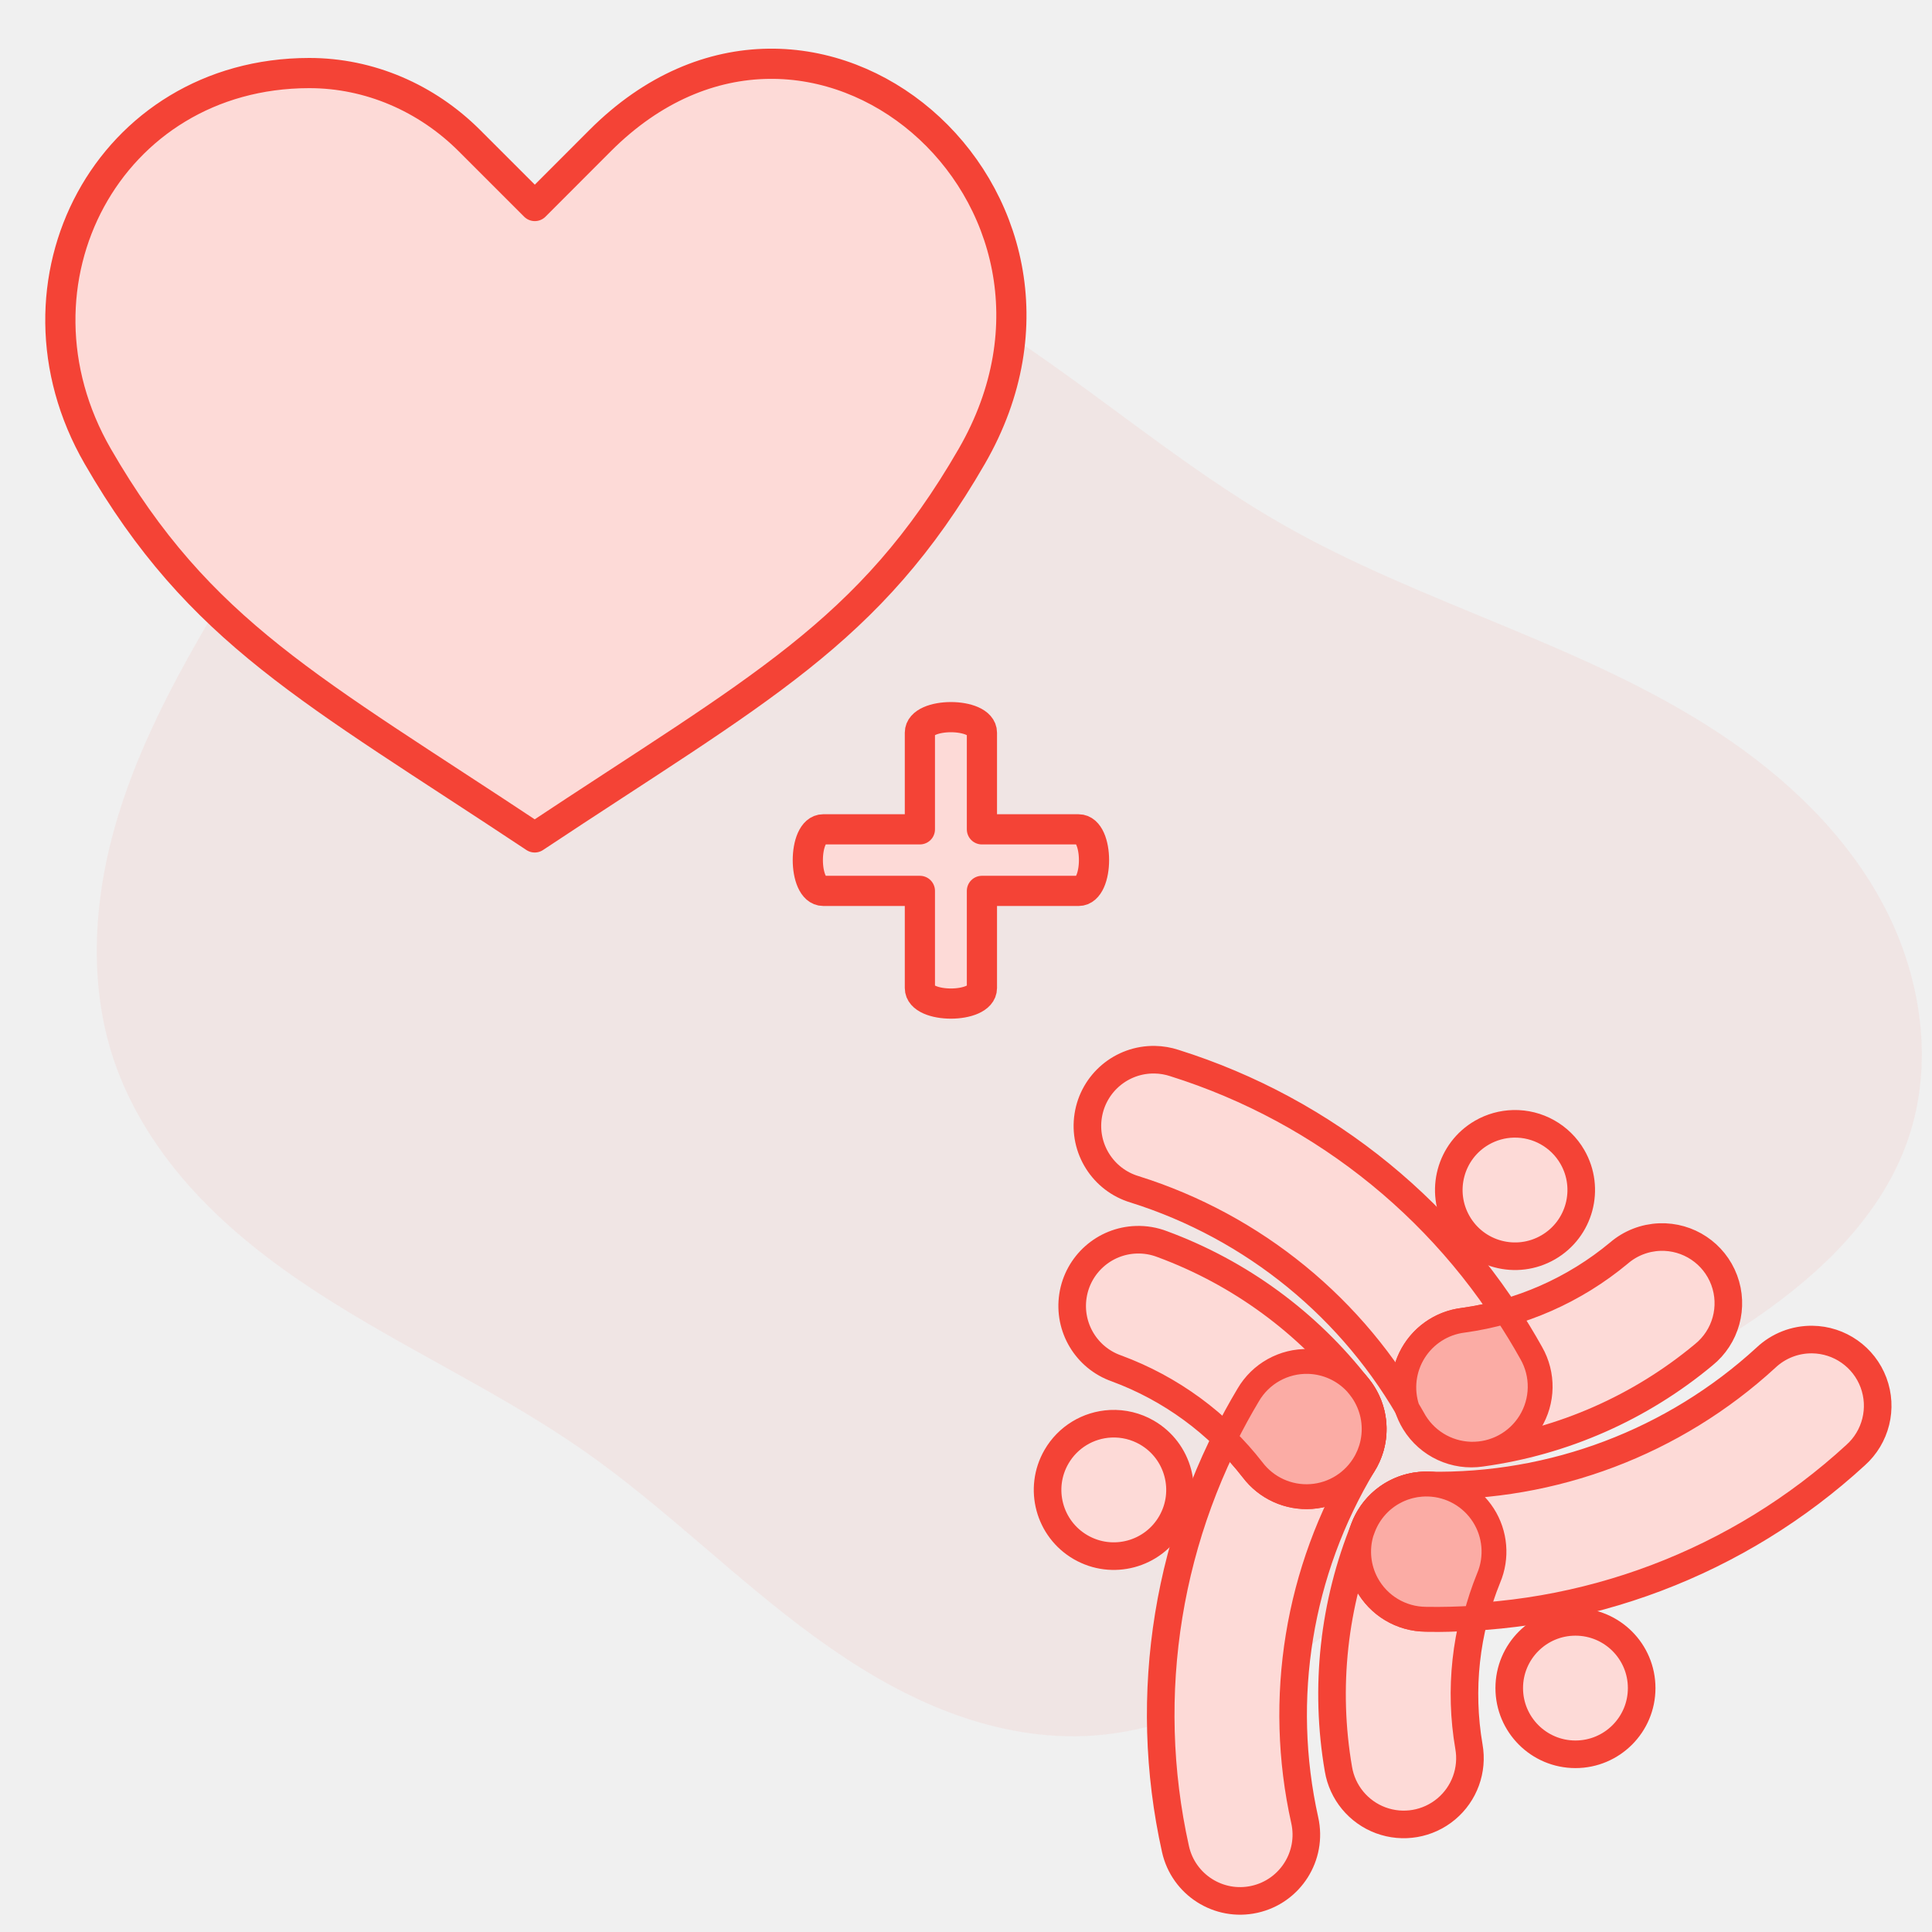
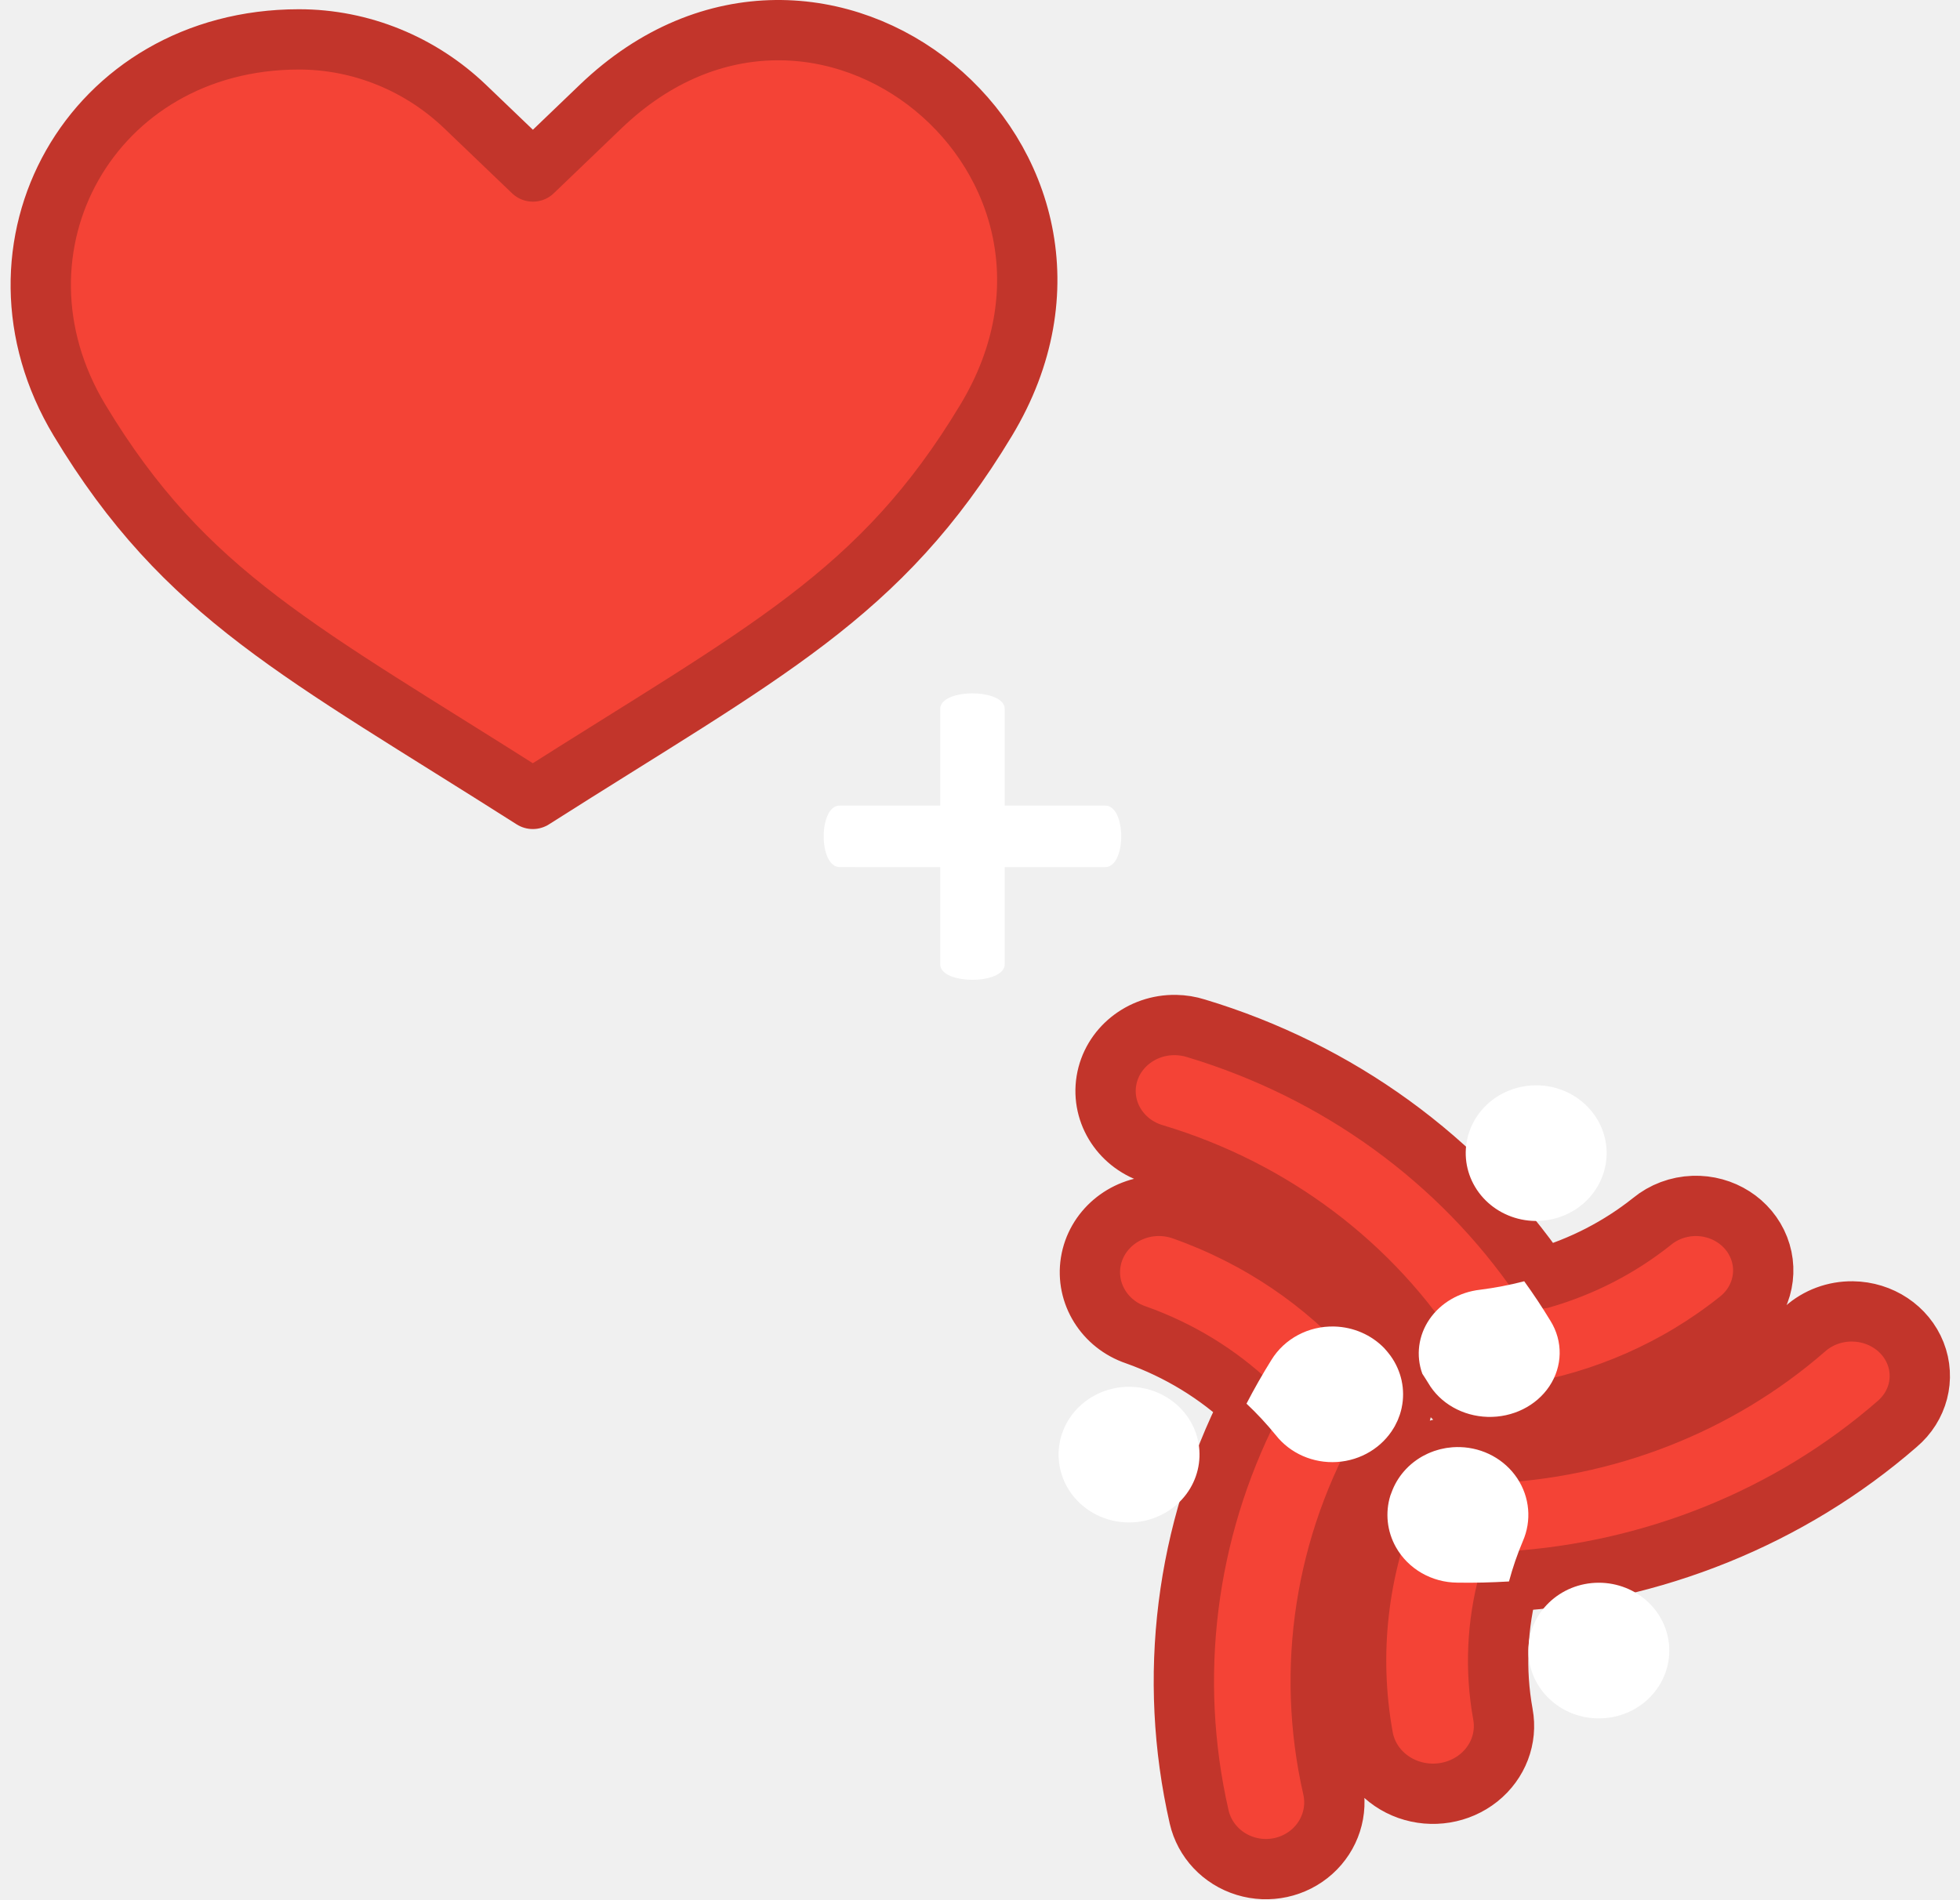
- <svg xmlns="http://www.w3.org/2000/svg" width="128" height="128">
-   <path d="M38.812 96.211c5.315 3.737 9.914 8.408 15.165 12.234 2.625 1.913 5.423 3.618 8.44 4.82 3.019 1.202 6.269 1.893 9.514 1.75 6.187-.274 11.867-3.525 16.71-7.384 4.844-3.859 9.133-8.405 14.192-11.978 4.308-3.043 9.107-5.33 13.46-8.307 4.355-2.977 8.377-6.839 10.106-11.821 1.751-5.046.907-10.771-1.579-15.498-2.485-4.727-6.488-8.525-10.947-11.465-8.918-5.88-19.597-8.508-28.874-13.803-6.71-3.829-12.566-8.983-19.067-13.156-3.25-2.086-6.678-3.933-10.332-5.182-3.655-1.25-7.552-1.892-11.4-1.546-6.602.595-12.692 4.078-17.49 8.652-4.799 4.575-8.447 10.206-11.849 15.896-2.79 4.67-5.469 9.467-7.05 14.672C6.227 59.3 5.8 64.992 7.516 70.153c1.096 3.294 3.029 6.271 5.382 8.822 2.352 2.552 5.12 4.693 8.026 6.59 5.812 3.796 12.21 6.654 17.887 10.646z" fill="#f44336" fill-opacity=".063" />
-   <path d="M20.48 4.84C7.208 4.85-.155 18.734 6.474 30.23c6.764 11.728 14.16 15.426 28.952 25.251 14.796-9.825 22.193-13.523 28.959-25.252C74.322 13.003 53.814-4.756 39.76 9.317l-4.327 4.332L31.1 9.317c-2.828-2.827-6.62-4.48-10.619-4.477z" fill="#fddad7" stroke="#f44336" stroke-width="2" stroke-linecap="round" stroke-linejoin="round" />
-   <g fill="#fddad7" stroke="#f44336" stroke-width="2.5" stroke-linecap="round" stroke-linejoin="round">
-     <path transform="matrix(.73113 0 0 .73116 29.165 119.67)" d="M78.676-40.182a6 6 0 0 0-5.348 2.973 56.01 56.01 0 0 0-6.7 41.088 6 6 0 1 0 11.714-2.61 43.994 43.994 0 0 1 5.263-32.283 6 6 0 0 0-4.93-9.168zM89.2-29.078a6 6 0 0 0-5.422 3.81A40.002 40.002 0 0 0 81.393-3.37a6 6 0 1 0 11.826-2.035 27.994 27.994 0 0 1 1.672-15.326 6 6 0 0 0-5.69-8.346zm13.672 12.369a6 6 0 0 0-6 6 6 6 0 0 0 6 6 6 6 0 0 0 6-6 6 6 0 0 0-6-6z" />
-     <path transform="matrix(.73113 0 0 .73116 29.165 119.67)" d="M64.758-67.648A6 6 0 0 0 62.93-55.9a43.996 43.996 0 0 1 25.326 20.7 6 6 0 0 0 10.404.315 6 6 0 0 0 .1-6.119 56.004 56.004 0 0 0-32.233-26.344 6 6 0 0 0-1.77-.3zm-1.686 16.314a6 6 0 0 0-1.799 11.656 27.986 27.986 0 0 1 12.436 9.11 6 6 0 0 0 10.072-.754 6 6 0 0 0-.588-6.6 40.003 40.003 0 0 0-17.77-13.016 6 6 0 0 0-2.35-.396zM60.754-34.66a6 6 0 0 0-4.912 2.994 6 6 0 0 0 2.195 8.195 6 6 0 0 0 8.197-2.195 6 6 0 0 0-2.197-8.197 6 6 0 0 0-3.283-.797z" />
-     <path transform="matrix(.73113 0 0 .73116 29.165 119.67)" d="M97.254-61.838a6 6 0 0 0-2.858.8A6 6 0 0 0 92.2-52.84a6 6 0 0 0 8.197 2.195 6 6 0 0 0 2.196-8.195 6 6 0 0 0-5.338-2.998zm13.254 10.262a6 6 0 0 0-3.692 1.445 27.998 27.998 0 0 1-14.109 6.217 6 6 0 0 0-4.383 9.098 6 6 0 0 0 6.01 2.79 40.002 40.002 0 0 0 20.156-8.88 6 6 0 0 0-3.982-10.67zm13.826 9.285a6 6 0 0 0-4.197 1.639A43.988 43.988 0 0 1 89.549-29.07a6 6 0 0 0-5.477 8.855 6 6 0 0 0 5.25 3.143 56.007 56.007 0 0 0 38.932-14.742 6 6 0 0 0-3.92-10.477z" />
-     <path transform="matrix(.73113 0 0 .73116 29.165 119.67)" d="M96.504-44.707c-1.242.35-2.51.617-3.797.793a6 6 0 0 0-4.957 7.848c.169.289.344.573.506.867a6 6 0 0 0 10.404.314 6 6 0 0 0 .1-6.119 55.945 55.945 0 0 0-2.256-3.703zM78.676-40.182a6 6 0 0 0-5.348 2.973 55.943 55.943 0 0 0-2.103 3.854 28.011 28.011 0 0 1 2.484 2.787 6 6 0 0 0 10.023-.674 6 6 0 0 0 .079-.143 6 6 0 0 0 .193-.406 6 6 0 0 0 .055-.125 6 6 0 0 0 .156-.43 6 6 0 0 0 .043-.134 6 6 0 0 0 .125-.502 6 6 0 0 0 .006-.028 6 6 0 0 0 .002-.017 6 6 0 0 0 .084-.56 6 6 0 0 0 .002-.017 6 6 0 0 0 0-.01 6 6 0 0 0 .027-.587 6 6 0 0 0-.031-.584 6 6 0 0 0 0-.016 6 6 0 0 0-.002-.012 6 6 0 0 0-.088-.564 6 6 0 0 0-.002-.018 6 6 0 0 0-.002-.01 6 6 0 0 0-.358-1.132 6 6 0 0 0-.578-1.049 6 6 0 0 0-.25-.336c-.09-.116-.19-.223-.28-.338a6 6 0 0 0-4.237-1.922zM89.549-29.07a6 6 0 0 0-.565.01 6 6 0 0 0-.09.005 6 6 0 0 0-.48.057 6 6 0 0 0-.15.027 6 6 0 0 0-.412.09 6 6 0 0 0-.213.063 6 6 0 0 0-.323.103 6 6 0 0 0-.295.117 6 6 0 0 0-.234.104 6 6 0 0 0-.369.193 6 6 0 0 0-.111.063 6 6 0 0 0-.424.275 6 6 0 0 0-.065.047 6 6 0 0 0-.427.342 6 6 0 0 0-.026.023 6 6 0 0 0-.416.41 6 6 0 0 0-1.17 1.873c-.066.163-.117.33-.181.493a6 6 0 0 0 .474 4.56 6 6 0 0 0 5.25 3.143c1.47.028 2.935-.017 4.393-.104a28.002 28.002 0 0 1 1.176-3.556 6 6 0 0 0-5.342-8.338z" />
-   </g>
-   <path d="M54.54 59.023c-1.36 0-1.36-4.078 0-4.078h6.405V48.54c0-1.37 4.11-1.37 4.11 0v6.406h6.406c1.36 0 1.36 4.078 0 4.078h-6.406v6.438c0 1.37-4.11 1.37-4.11 0v-6.438z" fill="#fddad7" stroke="#f44336" stroke-width="2" stroke-linejoin="round" />
-   <g fill="#fbaca5" stroke="#f44336" stroke-width="2" stroke-linecap="round" stroke-linejoin="round">
-     <path d="M203.15-87.819a27.99 27.99 0 0 1-3.797.793 6 6 0 0 0-4.957 7.848c.168.29.343.573.506.867a6 6 0 0 0 10.404.314 6 6 0 0 0 .1-6.119 55.95 55.95 0 0 0-2.256-3.703zM185.321-83.293a6 6 0 0 0-5.347 2.972 55.94 55.94 0 0 0-2.104 3.854 28.011 28.011 0 0 1 2.485 2.787 6 6 0 0 0 10.023-.674 6 6 0 0 0 .078-.143 6 6 0 0 0 .194-.406 6 6 0 0 0 .054-.125 6 6 0 0 0 .156-.43 6 6 0 0 0 .043-.134 6 6 0 0 0 .125-.502 6 6 0 0 0 .006-.028 6 6 0 0 0 .002-.017 6 6 0 0 0 .084-.56 6 6 0 0 0 .002-.016 6 6 0 0 0 0-.01 6 6 0 0 0 .028-.588 6 6 0 0 0-.031-.584 6 6 0 0 0 0-.016 6 6 0 0 0-.002-.011 6 6 0 0 0-.088-.565 6 6 0 0 0-.002-.017 6 6 0 0 0-.002-.01 6 6 0 0 0-.358-1.133 6 6 0 0 0-.578-1.049 6 6 0 0 0-.25-.336c-.09-.116-.19-.223-.281-.338a6 6 0 0 0-4.236-1.921zM196.194-72.182a6 6 0 0 0-.564.01 6 6 0 0 0-.09.006 6 6 0 0 0-.48.056 6 6 0 0 0-.15.028 6 6 0 0 0-.413.09 6 6 0 0 0-.213.062 6 6 0 0 0-.322.103 6 6 0 0 0-.295.118 6 6 0 0 0-.234.103 6 6 0 0 0-.37.194 6 6 0 0 0-.11.062 6 6 0 0 0-.425.275 6 6 0 0 0-.064.047 6 6 0 0 0-.428.342 6 6 0 0 0-.025.024 6 6 0 0 0-.416.41 6 6 0 0 0-1.17 1.873c-.066.162-.118.329-.182.492a6 6 0 0 0 .475 4.56 6 6 0 0 0 5.25 3.143c1.47.028 2.934-.016 4.393-.103a28.002 28.002 0 0 1 1.175-3.557 6 6 0 0 0-5.342-8.338z" transform="matrix(.73113 0 0 .73116 -48.807 151.192)" />
+ <svg xmlns="http://www.w3.org/2000/svg" width="130px" height="126px" viewBox="0 0 130 126" version="1.1">
+   <defs />
+   <g id="Symbols" stroke="none" stroke-width="1" fill="none" fill-rule="evenodd">
+     <g id="Illustration/knvi" transform="translate(2, 2)">
+       <path d="M96.636,94.414 C104.449,94.119 111.926,91.21 117.716,86.17 C118.569,85.406 119.702,84.986 120.875,85 C122.738,85.022 124.396,86.126 125.049,87.781 C125.702,89.435 125.216,91.299 123.826,92.475 C116.721,98.658 107.622,102.322 98.067,102.915 C97.288,105.781 97.153,108.783 97.683,111.722 C97.978,113.308 97.361,114.923 96.065,115.956 C94.769,116.988 92.993,117.28 91.409,116.72 C89.826,116.16 88.678,114.834 88.401,113.245 C87.404,107.722 88.053,102.042 90.273,96.853 C90.962,95.174 92.638,94.051 94.528,94.001 L94.529,94.002 C95.267,93.982 95.986,94.128 96.636,94.414 Z M100.227,82.812 C102.904,82.042 105.404,80.761 107.569,79.034 C108.337,78.402 109.307,78.038 110.318,78.003 C112.242,77.935 113.995,79.056 114.668,80.784 C115.341,82.512 114.783,84.459 113.283,85.616 C109.253,88.828 104.414,90.961 99.259,91.806 C98.786,91.946 98.286,92.013 97.777,91.998 C97.771,91.998 97.765,91.998 97.759,91.997 C96.167,92.05 94.649,91.283 93.801,89.961 C93.53,89.539 93.342,89.083 93.237,88.613 C89.023,81.925 82.398,76.925 74.591,74.575 C72.402,73.949 71.032,71.869 71.383,69.706 C71.734,67.543 73.699,65.96 75.984,66.001 L75.983,66.001 C76.441,66.009 76.896,66.082 77.331,66.22 C86.765,69.059 94.843,74.94 100.227,82.812 Z M89.267,86.901 C89.777,87.278 90.207,87.763 90.52,88.332 C90.896,89.013 91.075,89.765 91.061,90.513 C91.075,91.257 90.894,92.008 90.51,92.691 C90.355,92.966 90.172,93.222 89.965,93.456 C85.873,100.463 84.594,108.715 86.395,116.606 C86.748,118.151 86.229,119.762 85.035,120.833 C83.841,121.903 82.152,122.271 80.605,121.796 C79.057,121.322 77.887,120.078 77.534,118.533 C75.422,109.274 76.642,99.623 80.926,91.184 C78.776,89.149 76.194,87.569 73.345,86.558 C71.269,85.854 70.008,83.826 70.343,81.732 C70.679,79.638 72.517,78.071 74.717,78.002 L74.718,78.002 C75.33,77.983 75.939,78.082 76.51,78.293 C81.471,80.054 85.865,83.023 89.267,86.901 Z M17.818,0.613 L17.819,0.613 C21.972,0.61 25.91,2.255 28.847,5.067 L33.346,9.378 L37.84,5.067 C52.434,-8.935 73.731,8.735 63.411,25.875 C56.385,37.545 48.704,41.224 33.339,51 C17.978,41.224 10.298,37.545 3.274,25.876 C-3.61,14.437 4.036,0.623 17.818,0.613 Z" id="Combined-Shape" stroke="#C2352B" stroke-width="4" fill="#F44336" fill-rule="nonzero" stroke-linecap="round" stroke-linejoin="round" />
+       <path d="M104.044,103 C105.284,103 106.473,103.474 107.349,104.318 C108.226,105.162 108.718,106.307 108.718,107.5 C108.718,109.985 106.626,112 104.044,112 C101.463,112 99.371,109.985 99.371,107.5 C99.371,105.015 101.463,103 104.044,103 Z M72.665,90.005 C73.559,89.964 74.447,90.172 75.222,90.603 C76.296,91.199 77.08,92.182 77.401,93.335 C77.721,94.488 77.553,95.717 76.934,96.75 C76.314,97.784 75.293,98.538 74.095,98.847 C72.898,99.156 71.622,98.994 70.549,98.397 C68.314,97.154 67.549,94.402 68.839,92.25 C69.634,90.924 71.076,90.078 72.665,90.005 Z M99.779,70.001 L99.78,70.001 C101.488,69.962 103.083,70.825 103.937,72.25 C105.227,74.402 104.461,77.154 102.227,78.397 C101.154,78.994 99.878,79.156 98.681,78.847 C97.484,78.538 96.463,77.784 95.843,76.75 C95.223,75.716 95.055,74.488 95.375,73.335 C95.696,72.181 96.48,71.198 97.553,70.601 C98.231,70.225 98.997,70.019 99.779,70.001 Z M99.096,83 C99.714,83.855 100.295,84.732 100.838,85.628 C101.678,86.98 101.648,88.645 100.761,89.971 C99.892,91.271 98.333,92.044 96.674,91.998 C95.015,91.952 93.51,91.094 92.728,89.748 C92.603,89.54 92.468,89.338 92.337,89.133 C91.899,87.922 92.075,86.594 92.816,85.515 C93.558,84.436 94.787,83.719 96.165,83.563 C97.158,83.438 98.137,83.248 99.096,83 Z M86.503,86.002 C87.765,86.035 88.96,86.555 89.817,87.443 C89.888,87.529 89.966,87.609 90.036,87.696 C90.105,87.778 90.17,87.862 90.232,87.948 C90.41,88.195 90.561,88.458 90.684,88.734 C90.806,89.008 90.9,89.292 90.964,89.583 C90.965,89.586 90.965,89.588 90.966,89.591 C90.966,89.595 90.967,89.6 90.967,89.604 C90.997,89.744 91.02,89.885 91.036,90.027 C91.036,90.03 91.037,90.033 91.038,90.036 C91.038,90.04 91.038,90.044 91.038,90.048 C91.053,90.193 91.061,90.339 91.062,90.486 C91.062,90.633 91.055,90.78 91.041,90.926 C91.041,90.928 91.041,90.931 91.041,90.933 C91.04,90.938 91.04,90.942 91.039,90.946 C91.024,91.087 91.002,91.227 90.973,91.366 C90.973,91.37 90.972,91.374 90.972,91.379 C90.97,91.386 90.969,91.393 90.967,91.4 C90.94,91.526 90.908,91.652 90.869,91.776 C90.859,91.81 90.847,91.843 90.836,91.876 C90.799,91.985 90.759,92.093 90.714,92.199 C90.7,92.23 90.685,92.261 90.671,92.292 C90.624,92.396 90.574,92.497 90.52,92.597 C90.5,92.633 90.479,92.669 90.458,92.704 C89.682,94.028 88.262,94.888 86.681,94.99 C85.1,95.092 83.572,94.422 82.619,93.209 C82.02,92.472 81.371,91.774 80.676,91.12 C81.184,90.137 81.733,89.173 82.321,88.231 C83.185,86.811 84.789,85.956 86.503,86.002 Z M94.845,94.002 C96.385,94.047 97.802,94.821 98.633,96.071 C99.464,97.32 99.602,98.884 99.001,100.251 C98.634,101.118 98.329,102.009 98.086,102.916 C96.952,102.981 95.812,103.015 94.669,102.994 C92.963,102.987 91.397,102.083 90.585,100.638 C89.997,99.591 89.865,98.362 90.216,97.221 C90.266,97.099 90.305,96.973 90.357,96.851 C90.567,96.333 90.876,95.857 91.267,95.448 C91.37,95.34 91.478,95.238 91.591,95.14 C91.597,95.135 91.604,95.129 91.611,95.123 C91.717,95.033 91.828,94.947 91.943,94.867 C91.96,94.855 91.977,94.843 91.993,94.832 C92.1,94.758 92.21,94.69 92.323,94.625 C92.352,94.609 92.381,94.594 92.41,94.578 C92.504,94.527 92.599,94.479 92.697,94.434 C92.757,94.406 92.817,94.38 92.879,94.356 C92.954,94.325 93.031,94.295 93.108,94.268 C93.191,94.24 93.275,94.214 93.359,94.191 C93.414,94.174 93.47,94.158 93.525,94.144 C93.631,94.117 93.738,94.095 93.846,94.076 C93.884,94.069 93.923,94.062 93.962,94.056 C94.086,94.037 94.211,94.023 94.336,94.013 C94.359,94.012 94.382,94.011 94.406,94.009 C94.552,94 94.699,93.998 94.845,94.002 Z" id="Combined-Shape" fill="#FFFFFF" />
+       <path d="M53.695,55.524 C52.279,55.524 52.279,51.442 53.695,51.442 L60.361,51.442 L60.361,45.029 C60.361,43.657 64.638,43.657 64.638,45.029 L64.638,51.443 L71.305,51.443 C72.721,51.443 72.721,55.525 71.305,55.525 L64.638,55.525 L64.638,61.971 C64.638,63.343 60.361,63.343 60.361,61.971 L60.361,55.525 L53.695,55.524 Z" id="Shape" fill="#FFFFFF" fill-rule="nonzero" />
+     </g>
  </g>
</svg>
